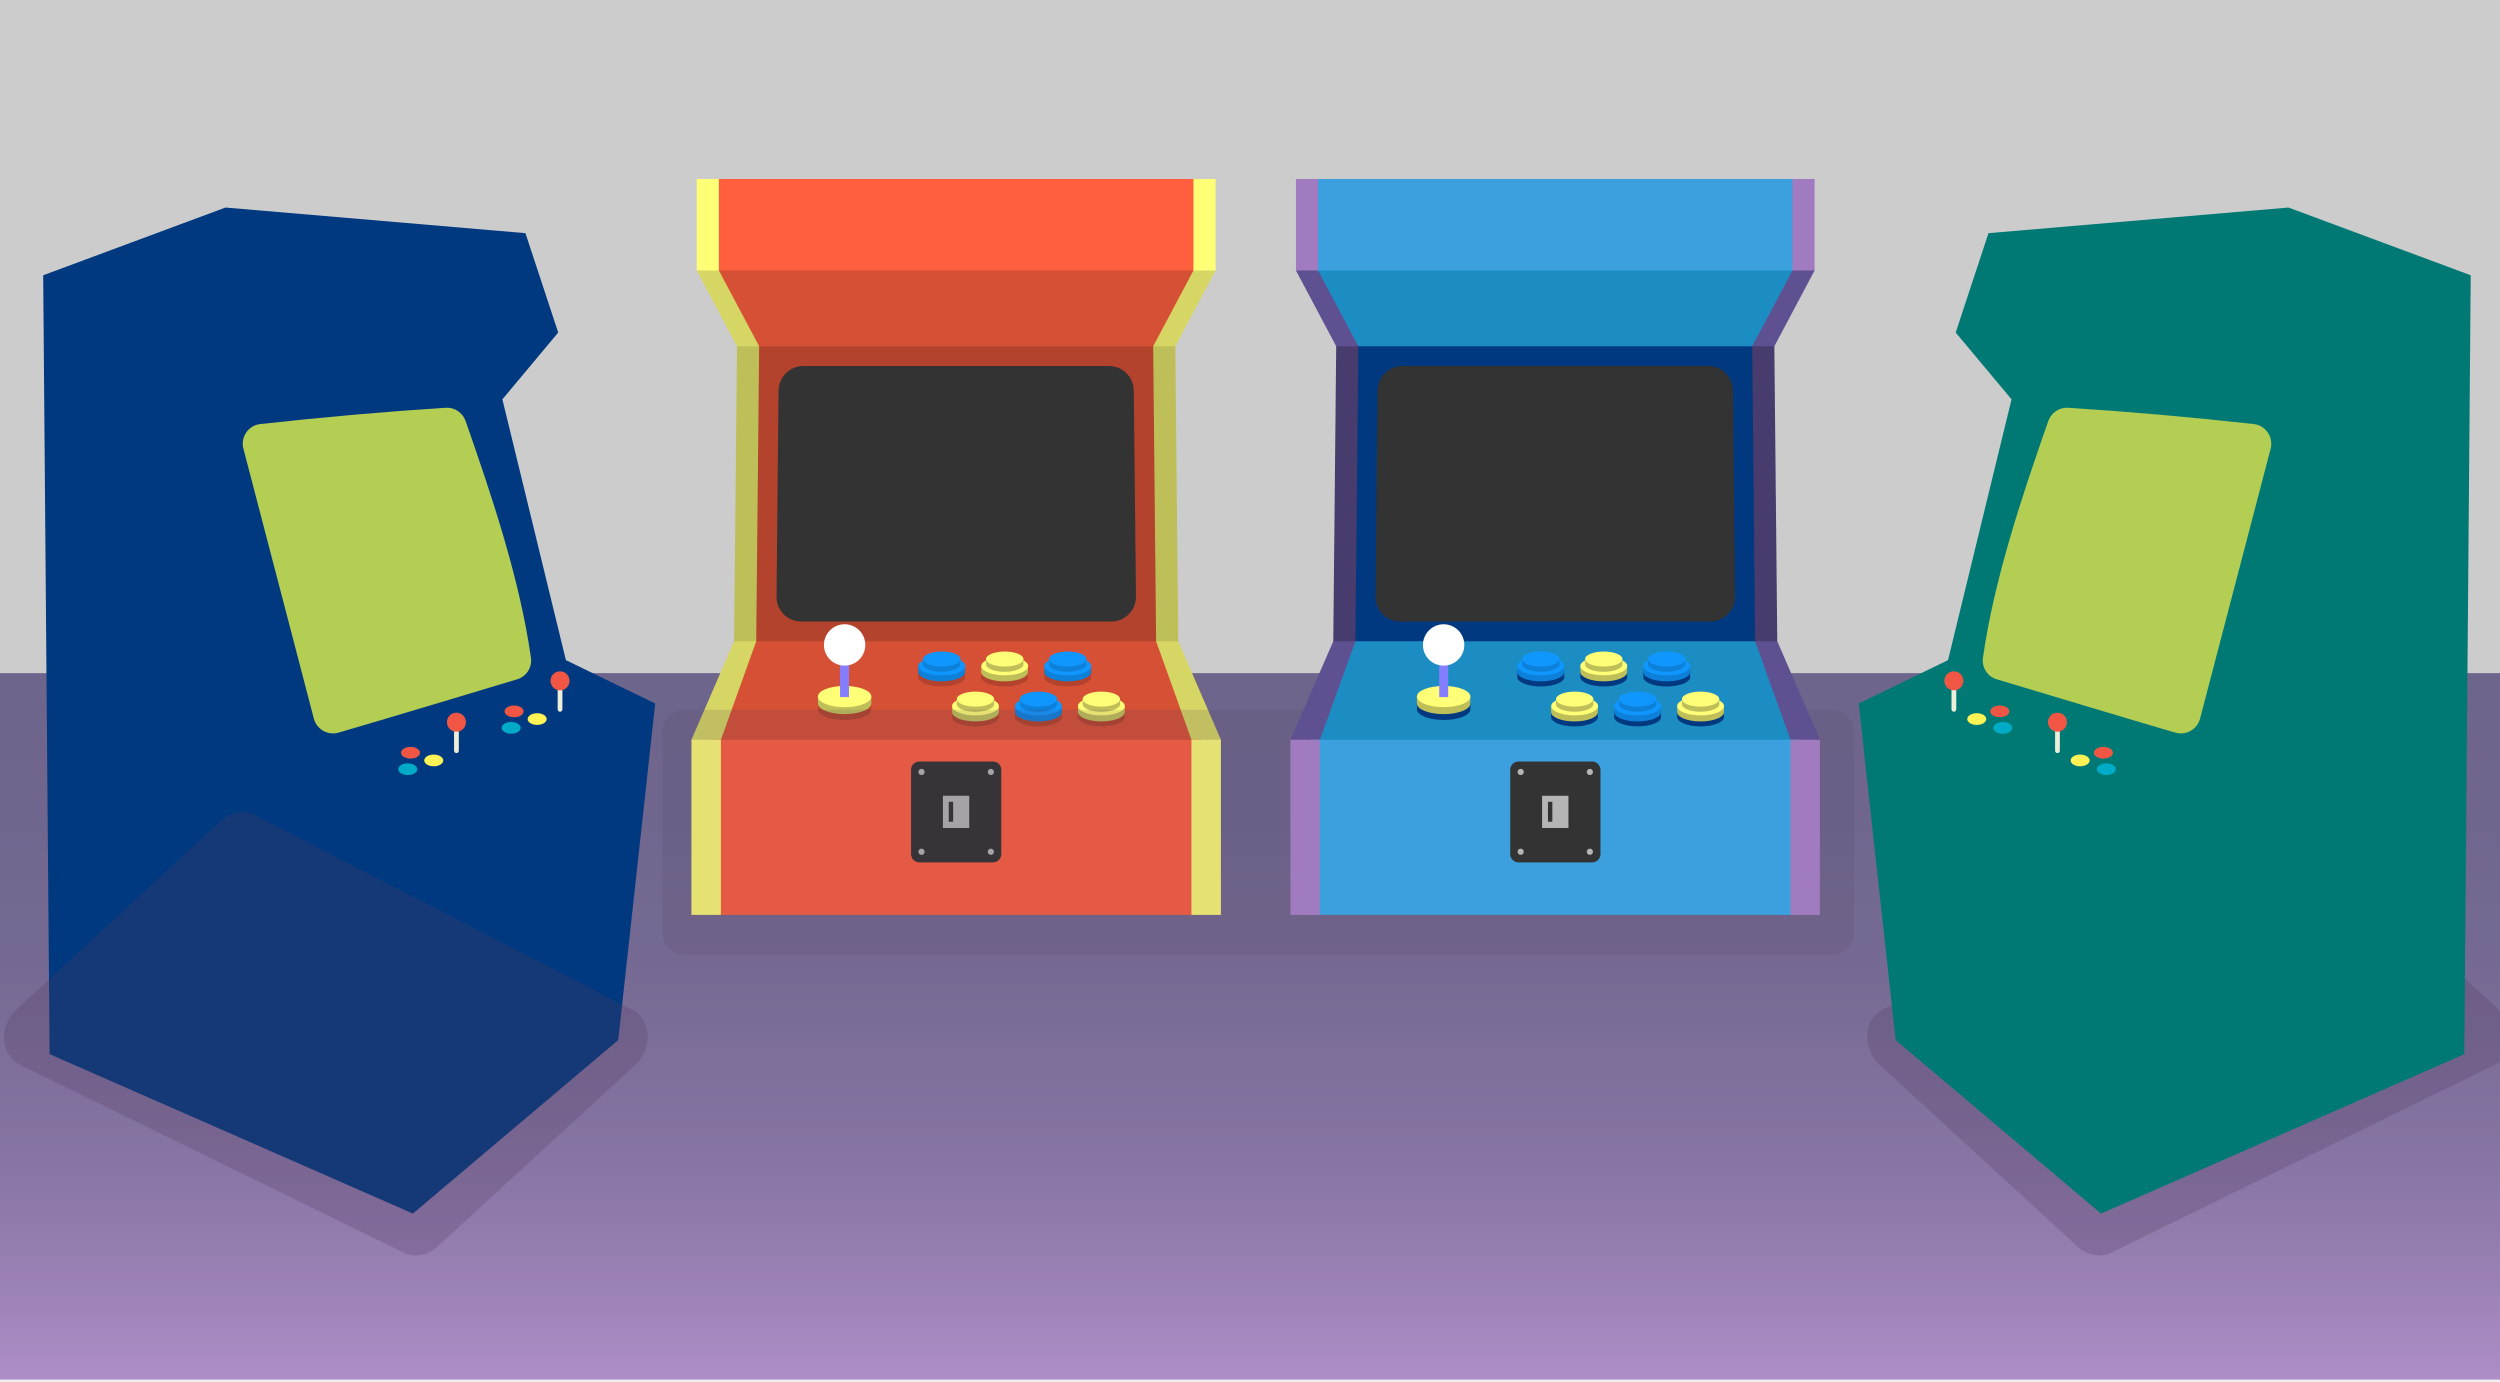
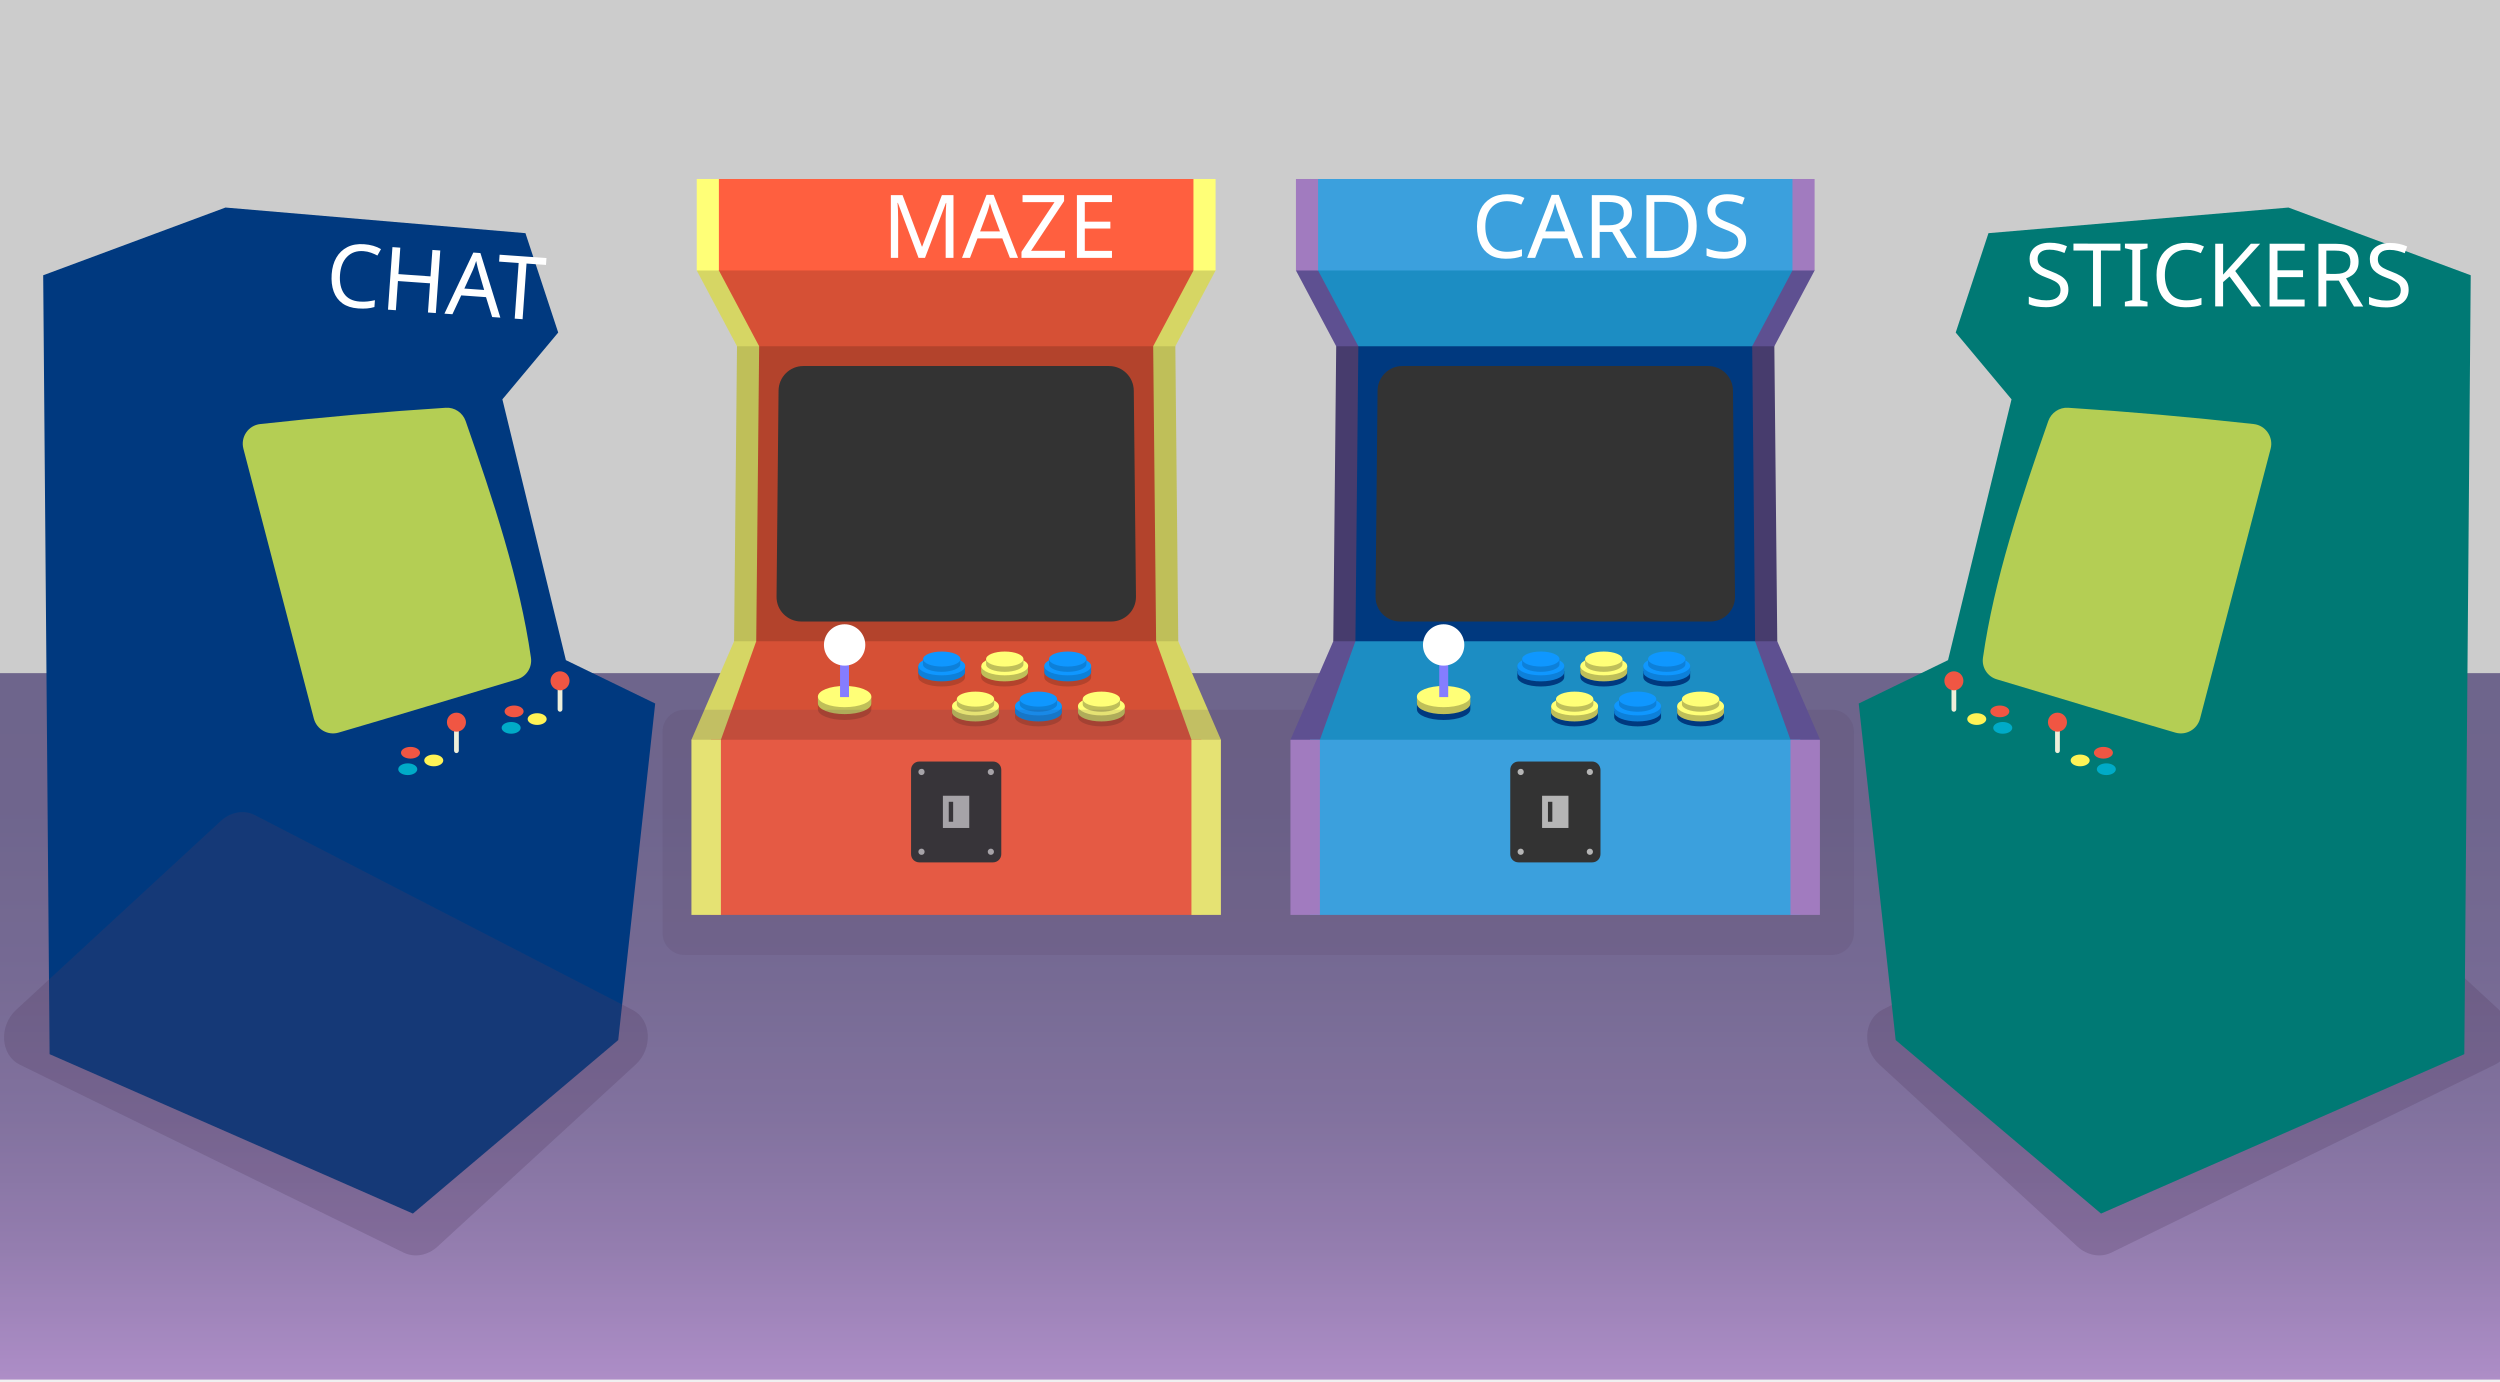
<svg xmlns="http://www.w3.org/2000/svg" version="1.1" id="ArcadeBG" x="0px" y="0px" viewBox="0 0 1366 754.8" style="enable-background:new 0 0 1366 754.8;" xml:space="preserve">
  <style type="text/css">
	.st0{opacity:0.84;fill:url(#Floor_1_);}
	.st1{fill:#CCCCCC;}
	.st2{fill:#FF5F3F;}
	.st3{fill:#D65035;}
	.st4{fill:#B3432C;}
	.st5{fill:#D6D664;}
	.st6{fill:#BFBF59;}
	.st7{fill:#FFFF77;}
	.st8{fill:#333333;}
	.st9{fill:#857DFF;}
	.st10{fill:#FFFFFF;}
	.st11{fill:#0D80D9;}
	.st12{fill:#0F97FF;}
	.st13{fill:#B5B5B5;}
	.st14{opacity:0.15;fill:#503B60;}
	.st15{fill:#3BA0DD;}
	.st16{fill:#1C8DC3;}
	.st17{fill:#00397F;}
	.st18{fill:#5E5091;}
	.st19{fill:#473C6D;}
	.st20{fill:#A17BBF;}
	.st21{opacity:0.26;fill:#503B60;}
	.st22{fill:#007974;}
	.st23{fill:#B4CE54;}
	.st24{fill:#FFF356;}
	.st25{fill:#00ABC7;}
	.st26{fill:#EEEFDA;}
	.st27{fill:#F05643;}
+ 	.st28{font-family:'FORQUE';}
+ 	.st29{font-size:48px;}
</style>
  <linearGradient id="Floor_1_" gradientUnits="userSpaceOnUse" x1="683.5" y1="753.78" x2="683.5" y2="286.78">
    <stop offset="0" style="stop-color:#A17BBF" />
    <stop offset="2.105129e-02" style="stop-color:#9C78BB" />
    <stop offset="0.156" style="stop-color:#8267A2" />
    <stop offset="0.305" style="stop-color:#6D5A8F" />
    <stop offset="0.472" style="stop-color:#5F5182" />
    <stop offset="0.673" style="stop-color:#564B7A" />
    <stop offset="1" style="stop-color:#544A77" />
  </linearGradient>
  <rect id="Floor" y="286.8" class="st0" width="1367" height="467" />
  <rect id="Wall" y="-0.2" class="st1" width="1367" height="368" />
  <g id="CAHGame">
    <g>
      <rect x="388.5" y="97.8" class="st2" width="267.9" height="61" />
      <polygon class="st3" points="655.5,147.8 389.4,147.8 412,200 632.9,200   " />
      <polygon class="st4" points="637.7,360.1 407.2,360.1 408.8,189.2 636.1,189.2   " />
      <polygon class="st3" points="407.8,350.4 637.1,350.4 656.4,415.5 388.5,415.5   " />
      <polygon class="st5" points="407.2,342.8 401.1,350.4 377.8,404.2 384.3,411.6 393.9,404.2 413.2,350.4   " />
      <polygon class="st6" points="404.1,182.7 402.7,189.2 401.1,350.4 413.2,350.4 414.8,189.2   " />
      <polygon class="st5" points="643.8,350.4 637.7,343.5 631.7,350.4 651,404.2 659.1,412 667.1,404.2   " />
      <polygon class="st6" points="642.2,189.2 640.4,182.7 630.1,189.2 631.7,350.4 643.8,350.4   " />
      <polygon class="st5" points="659.2,140.6 652.1,147.8 630.1,189.2 642.2,189.2 664.2,147.8   " />
      <rect x="652.1" y="97.8" class="st7" width="12.1" height="50" />
      <polygon class="st5" points="392.8,147.8 385,143.7 380.7,147.8 402.7,189.2 414.8,189.2   " />
      <rect x="380.7" y="97.8" class="st7" width="12.1" height="50" />
      <rect x="388.5" y="404.2" class="st2" width="267.9" height="95.7" />
      <path id="CAHScreen_6_" class="st8" d="M619.5,213.4c-0.1-7.4-6.1-13.4-13.5-13.4H438.9c-7.4,0-13.4,6-13.5,13.4L424.3,326    c-0.1,7.5,6,13.6,13.5,13.6h169.4c7.5,0,13.6-6.1,13.5-13.6L619.5,213.4z" />
      <path class="st4" d="M476.1,387.6c0,3.2-6.5,5.8-14.6,5.8c-8.1,0-14.6-2.6-14.6-5.8v-3.8h29.2V387.6z" />
      <path class="st6" d="M476.1,384.4c0,3.2-6.5,5.8-14.6,5.8c-8.1,0-14.6-2.6-14.6-5.8v-3.8h29.2V384.4z" />
      <ellipse class="st7" cx="461.5" cy="380.6" rx="14.6" ry="5.8" />
      <rect x="459" y="357.7" class="st9" width="4.9" height="23.2" />
      <circle class="st10" cx="461.5" cy="352.4" r="11.3" />
      <path class="st4" d="M527.3,370c0,2.8-5.7,5.1-12.8,5.1c-7.1,0-12.8-2.3-12.8-5.1v-3.3h25.6V370z" />
      <path class="st11" d="M527.3,367.2c0,2.8-5.7,5.1-12.8,5.1c-7.1,0-12.8-2.3-12.8-5.1v-3.3h25.6V367.2z" />
      <ellipse class="st12" cx="514.6" cy="363.9" rx="12.8" ry="5.1" />
      <path class="st11" d="M524.7,363c0,2.2-4.6,4.1-10.2,4.1c-5.6,0-10.2-1.8-10.2-4.1v-2.8h20.4V363z" />
      <ellipse class="st12" cx="514.6" cy="360.1" rx="10.2" ry="4.1" />
      <path class="st4" d="M561.7,370c0,2.8-5.7,5.1-12.8,5.1c-7.1,0-12.8-2.3-12.8-5.1v-3.3h25.6V370z" />
      <path class="st6" d="M561.7,367.2c0,2.8-5.7,5.1-12.8,5.1c-7.1,0-12.8-2.3-12.8-5.1v-3.3h25.6V367.2z" />
      <ellipse class="st7" cx="549" cy="363.9" rx="12.8" ry="5.1" />
      <path class="st6" d="M559.2,363c0,2.2-4.6,4.1-10.2,4.1c-5.6,0-10.2-1.8-10.2-4.1v-2.8h20.4V363z" />
      <ellipse class="st7" cx="549" cy="360.1" rx="10.2" ry="4.1" />
      <path class="st4" d="M596.2,370c0,2.8-5.7,5.1-12.8,5.1c-7.1,0-12.8-2.3-12.8-5.1v-3.3h25.6V370z" />
      <path class="st11" d="M596.2,367.2c0,2.8-5.7,5.1-12.8,5.1c-7.1,0-12.8-2.3-12.8-5.1v-3.3h25.6V367.2z" />
      <ellipse class="st12" cx="583.4" cy="363.9" rx="12.8" ry="5.1" />
      <path class="st11" d="M593.6,363c0,2.2-4.6,4.1-10.2,4.1s-10.2-1.8-10.2-4.1v-2.8h20.4V363z" />
      <ellipse class="st12" cx="583.4" cy="360.1" rx="10.2" ry="4.1" />
      <path class="st4" d="M545.8,391.8c0,2.8-5.7,5.1-12.8,5.1c-7.1,0-12.8-2.3-12.8-5.1v-3.3h25.6V391.8z" />
      <path class="st6" d="M545.8,389.1c0,2.8-5.7,5.1-12.8,5.1c-7.1,0-12.8-2.3-12.8-5.1v-3.3h25.6V389.1z" />
      <ellipse class="st7" cx="533" cy="385.8" rx="12.8" ry="5.1" />
      <path class="st6" d="M543.2,384.8c0,2.2-4.6,4.1-10.2,4.1c-5.6,0-10.2-1.8-10.2-4.1V382h20.4V384.8z" />
      <ellipse class="st7" cx="533" cy="382" rx="10.2" ry="4.1" />
      <path class="st4" d="M580.2,391.8c0,2.8-5.7,5.1-12.8,5.1c-7.1,0-12.8-2.3-12.8-5.1v-3.3h25.6V391.8z" />
      <path class="st11" d="M580.2,389.1c0,2.8-5.7,5.1-12.8,5.1c-7.1,0-12.8-2.3-12.8-5.1v-3.3h25.6V389.1z" />
      <ellipse class="st12" cx="567.4" cy="385.8" rx="12.8" ry="5.1" />
      <path class="st11" d="M577.6,384.8c0,2.2-4.6,4.1-10.2,4.1c-5.6,0-10.2-1.8-10.2-4.1V382h20.4V384.8z" />
      <ellipse class="st12" cx="567.4" cy="382" rx="10.2" ry="4.1" />
      <path class="st4" d="M614.6,391.8c0,2.8-5.7,5.1-12.8,5.1s-12.8-2.3-12.8-5.1v-3.3h25.6V391.8z" />
      <path class="st6" d="M614.6,389.1c0,2.8-5.7,5.1-12.8,5.1s-12.8-2.3-12.8-5.1v-3.3h25.6V389.1z" />
      <ellipse class="st7" cx="601.8" cy="385.8" rx="12.8" ry="5.1" />
      <path class="st6" d="M612,384.8c0,2.2-4.6,4.1-10.2,4.1c-5.6,0-10.2-1.8-10.2-4.1V382H612V384.8z" />
      <ellipse class="st7" cx="601.8" cy="382" rx="10.2" ry="4.1" />
      <rect x="651" y="404.2" class="st7" width="16.1" height="95.7" />
      <rect x="377.8" y="404.2" class="st7" width="16.1" height="95.7" />
      <path class="st8" d="M542.6,416.1h-40.3c-2.5,0-4.5,2-4.5,4.5v46.1c0,2.5,2,4.5,4.5,4.5h40.3c2.5,0,4.5-2,4.5-4.5v-46.1    C547.1,418.1,545.1,416.1,542.6,416.1z" />
      <path class="st13" d="M505.2,421.8c0,1-0.8,1.7-1.7,1.7c-1,0-1.7-0.8-1.7-1.7c0-1,0.8-1.7,1.7-1.7    C504.5,420,505.2,420.8,505.2,421.8z" />
      <circle class="st13" cx="541.4" cy="421.8" r="1.7" />
      <path class="st13" d="M505.2,465.4c0-1-0.8-1.7-1.7-1.7c-1,0-1.7,0.8-1.7,1.7c0,1,0.8,1.7,1.7,1.7    C504.5,467.1,505.2,466.4,505.2,465.4z" />
      <circle class="st13" cx="541.4" cy="465.4" r="1.7" />
      <rect x="515.2" y="434.8" class="st13" width="14.4" height="17.6" />
      <rect x="518.4" y="438.1" class="st8" width="2.4" height="10.9" />
      <path id="Shadow_10_" class="st14" d="M1001,521.8H374c-6.6,0-12-5.4-12-12v-110c0-6.6,5.4-12,12-12h627c6.6,0,12,5.4,12,12v110    C1013,516.4,1007.6,521.8,1001,521.8z" />
    </g>
  </g>
  <g id="MemoryGame">
    <g>
      <rect x="715.8" y="97.8" class="st15" width="267.9" height="61" />
      <polygon class="st16" points="982.8,147.8 716.8,147.8 739.3,200 960.3,200   " />
      <polygon class="st17" points="965.1,360.1 734.5,360.1 736.2,189.2 963.4,189.2   " />
      <polygon class="st16" points="735.2,350.4 964.4,350.4 983.7,415.5 715.8,415.5   " />
      <polygon class="st18" points="734.5,342.8 728.5,350.4 705.1,404.2 711.7,411.6 721.2,404.2 740.6,350.4   " />
      <polygon class="st19" points="731.5,182.7 730.1,189.2 728.5,350.4 740.6,350.4 742.2,189.2   " />
      <polygon class="st18" points="971.1,350.4 965.1,343.5 959,350.4 978.3,404.2 986.4,412 994.5,404.2   " />
      <polygon class="st19" points="969.5,189.2 967.7,182.7 957.4,189.2 959,350.4 971.1,350.4   " />
      <polygon class="st18" points="986.5,140.6 979.4,147.8 957.4,189.2 969.5,189.2 991.5,147.8   " />
      <rect x="979.4" y="97.8" class="st20" width="12.1" height="50" />
      <polygon class="st18" points="720.2,147.8 712.3,143.7 708.1,147.8 730.1,189.2 742.2,189.2   " />
      <rect x="708.1" y="97.8" class="st20" width="12.1" height="50" />
      <rect x="715.8" y="404.2" class="st15" width="267.9" height="95.7" />
      <path id="MemoryScreen_6_" class="st8" d="M946.9,213.4c-0.1-7.4-6.1-13.4-13.5-13.4H766.2c-7.4,0-13.4,6-13.5,13.4L751.6,326    c-0.1,7.5,6,13.6,13.5,13.6h169.4c7.5,0,13.6-6.1,13.5-13.6L946.9,213.4z" />
      <path class="st17" d="M803.4,387.6c0,3.2-6.5,5.8-14.6,5.8s-14.6-2.6-14.6-5.8v-3.8h29.2V387.6z" />
      <path class="st6" d="M803.4,384.4c0,3.2-6.5,5.8-14.6,5.8s-14.6-2.6-14.6-5.8v-3.8h29.2V384.4z" />
      <ellipse class="st7" cx="788.8" cy="380.6" rx="14.6" ry="5.8" />
      <rect x="786.4" y="357.7" class="st9" width="4.9" height="23.2" />
      <circle class="st10" cx="788.8" cy="352.4" r="11.3" />
      <path class="st17" d="M854.7,370c0,2.8-5.7,5.1-12.8,5.1c-7.1,0-12.8-2.3-12.8-5.1v-3.3h25.6V370z" />
      <path class="st11" d="M854.7,367.2c0,2.8-5.7,5.1-12.8,5.1c-7.1,0-12.8-2.3-12.8-5.1v-3.3h25.6V367.2z" />
      <ellipse class="st12" cx="841.9" cy="363.9" rx="12.8" ry="5.1" />
      <path class="st11" d="M852.1,363c0,2.2-4.6,4.1-10.2,4.1c-5.6,0-10.2-1.8-10.2-4.1v-2.8h20.4V363z" />
      <ellipse class="st12" cx="841.9" cy="360.1" rx="10.2" ry="4.1" />
      <path class="st17" d="M889.1,370c0,2.8-5.7,5.1-12.8,5.1c-7.1,0-12.8-2.3-12.8-5.1v-3.3h25.6V370z" />
      <path class="st6" d="M889.1,367.2c0,2.8-5.7,5.1-12.8,5.1c-7.1,0-12.8-2.3-12.8-5.1v-3.3h25.6V367.2z" />
      <ellipse class="st7" cx="876.3" cy="363.9" rx="12.8" ry="5.1" />
      <path class="st6" d="M886.5,363c0,2.2-4.6,4.1-10.2,4.1c-5.6,0-10.2-1.8-10.2-4.1v-2.8h20.4V363z" />
      <ellipse class="st7" cx="876.3" cy="360.1" rx="10.2" ry="4.1" />
      <path class="st17" d="M923.5,370c0,2.8-5.7,5.1-12.8,5.1s-12.8-2.3-12.8-5.1v-3.3h25.6V370z" />
      <path class="st11" d="M923.5,367.2c0,2.8-5.7,5.1-12.8,5.1s-12.8-2.3-12.8-5.1v-3.3h25.6V367.2z" />
      <ellipse class="st12" cx="910.7" cy="363.9" rx="12.8" ry="5.1" />
      <path class="st11" d="M920.9,363c0,2.2-4.6,4.1-10.2,4.1s-10.2-1.8-10.2-4.1v-2.8h20.4V363z" />
      <ellipse class="st12" cx="910.7" cy="360.1" rx="10.2" ry="4.1" />
      <path class="st17" d="M873.1,391.8c0,2.8-5.7,5.1-12.8,5.1c-7.1,0-12.8-2.3-12.8-5.1v-3.3h25.6V391.8z" />
      <path class="st6" d="M873.1,389.1c0,2.8-5.7,5.1-12.8,5.1c-7.1,0-12.8-2.3-12.8-5.1v-3.3h25.6V389.1z" />
      <ellipse class="st7" cx="860.4" cy="385.8" rx="12.8" ry="5.1" />
      <path class="st6" d="M870.6,384.8c0,2.2-4.6,4.1-10.2,4.1c-5.6,0-10.2-1.8-10.2-4.1V382h20.4V384.8z" />
      <ellipse class="st7" cx="860.4" cy="382" rx="10.2" ry="4.1" />
      <path class="st17" d="M907.6,391.8c0,2.8-5.7,5.1-12.8,5.1c-7.1,0-12.8-2.3-12.8-5.1v-3.3h25.6V391.8z" />
      <path class="st11" d="M907.6,389.1c0,2.8-5.7,5.1-12.8,5.1c-7.1,0-12.8-2.3-12.8-5.1v-3.3h25.6V389.1z" />
      <ellipse class="st12" cx="894.8" cy="385.8" rx="12.8" ry="5.1" />
      <path class="st11" d="M905,384.8c0,2.2-4.6,4.1-10.2,4.1c-5.6,0-10.2-1.8-10.2-4.1V382H905V384.8z" />
      <ellipse class="st12" cx="894.8" cy="382" rx="10.2" ry="4.1" />
      <path class="st17" d="M942,391.8c0,2.8-5.7,5.1-12.8,5.1c-7.1,0-12.8-2.3-12.8-5.1v-3.3H942V391.8z" />
      <path class="st6" d="M942,389.1c0,2.8-5.7,5.1-12.8,5.1c-7.1,0-12.8-2.3-12.8-5.1v-3.3H942V389.1z" />
      <ellipse class="st7" cx="929.2" cy="385.8" rx="12.8" ry="5.1" />
      <path class="st6" d="M939.4,384.8c0,2.2-4.6,4.1-10.2,4.1c-5.6,0-10.2-1.8-10.2-4.1V382h20.4V384.8z" />
      <ellipse class="st7" cx="929.2" cy="382" rx="10.2" ry="4.1" />
      <rect x="978.3" y="404.2" class="st20" width="16.1" height="95.7" />
      <rect x="705.1" y="404.2" class="st20" width="16.1" height="95.7" />
      <path class="st8" d="M870,416.1h-40.3c-2.5,0-4.5,2-4.5,4.5v46.1c0,2.5,2,4.5,4.5,4.5H870c2.5,0,4.5-2,4.5-4.5v-46.1    C874.4,418.1,872.4,416.1,870,416.1z" />
      <path class="st13" d="M832.6,421.8c0,1-0.8,1.7-1.7,1.7c-1,0-1.7-0.8-1.7-1.7c0-1,0.8-1.7,1.7-1.7    C831.8,420,832.6,420.8,832.6,421.8z" />
      <circle class="st13" cx="868.7" cy="421.8" r="1.7" />
      <path class="st13" d="M832.6,465.4c0-1-0.8-1.7-1.7-1.7c-1,0-1.7,0.8-1.7,1.7c0,1,0.8,1.7,1.7,1.7    C831.8,467.1,832.6,466.4,832.6,465.4z" />
      <circle class="st13" cx="868.7" cy="465.4" r="1.7" />
      <rect x="842.6" y="434.8" class="st13" width="14.4" height="17.6" />
      <rect x="845.8" y="438.1" class="st8" width="2.4" height="10.9" />
    </g>
  </g>
  <g id="StickersGame">
    <g>
      <path id="Shadow_9_" class="st21" d="M1026.9,581.7l108.2,99.4c5.3,4.9,12.6,6.2,18.4,3.4l209.8-102.8c10.7-5.2,11.7-21.2,2-30.1    l-111.7-103.1c-5.4-5-12.8-6.3-18.7-3.2l-206.3,106.4C1018.2,557.1,1017.3,572.9,1026.9,581.7z" />
      <polygon class="st22" points="1068.6,181.7 1099.1,218.2 1064.4,360.7 1015.6,384.4 1035.8,568.3 1148,663.1 1346.5,576     1350,150.4 1250.4,113.4 1086.5,127.4   " />
      <path id="StickersScreen_6_" class="st23" d="M1231.4,231.7c-34.5-3.8-68.3-6.8-101.4-8.9c-4.8-0.3-9.2,2.7-10.8,7.2    c-15.1,43.2-29.6,86.8-35.7,129.3c-0.8,5.3,2.4,10.4,7.6,11.9c34.1,10.2,67,20.2,97.5,29.1c5.8,1.7,11.9-1.7,13.5-7.6l38.6-147.6    C1242.3,238.8,1237.9,232.4,1231.4,231.7z" />
      <ellipse class="st24" cx="1080.1" cy="392.9" rx="5.2" ry="3.2" />
      <ellipse class="st25" cx="1094.3" cy="397.7" rx="5.2" ry="3.2" />
      <g>
        <path class="st26" d="M1067.6,388.9L1067.6,388.9c-0.7,0-1.3-0.6-1.3-1.3v-17.8h2.6v17.8C1068.9,388.3,1068.3,388.9,1067.6,388.9     z" />
        <circle class="st27" cx="1067.6" cy="372" r="5.2" />
      </g>
      <ellipse class="st24" cx="1136.6" cy="415.5" rx="5.2" ry="3.2" />
      <ellipse class="st27" cx="1092.7" cy="388.7" rx="5.2" ry="3.2" />
      <ellipse class="st27" cx="1149.3" cy="411.3" rx="5.2" ry="3.2" />
      <ellipse class="st25" cx="1150.9" cy="420.3" rx="5.2" ry="3.2" />
      <g>
        <path class="st26" d="M1124.2,411.5L1124.2,411.5c-0.7,0-1.3-0.6-1.3-1.3v-17.8h2.6v17.8C1125.5,411,1124.9,411.5,1124.2,411.5z" />
        <circle class="st27" cx="1124.2" cy="394.6" r="5.2" />
      </g>
    </g>
  </g>
  <g id="ChatGame">
    <g>
      <polygon class="st17" points="305,181.7 274.5,218.2 309.2,360.7 358,384.4 337.8,568.3 225.6,663.1 27.1,576 23.6,150.4     123.2,113.4 287.1,127.4   " />
      <path id="ChatScreen_6_" class="st23" d="M142.2,231.7c34.5-3.8,68.3-6.8,101.4-8.9c4.8-0.3,9.2,2.7,10.8,7.2    c15.1,43.2,29.6,86.8,35.7,129.3c0.8,5.3-2.4,10.4-7.6,11.9c-34.1,10.2-67,20.2-97.5,29.1c-5.8,1.7-11.9-1.7-13.5-7.6L133,245.2    C131.3,238.8,135.7,232.4,142.2,231.7z" />
      <ellipse class="st24" cx="293.5" cy="392.9" rx="5.2" ry="3.2" />
      <ellipse class="st25" cx="279.3" cy="397.7" rx="5.2" ry="3.2" />
      <g>
        <path class="st26" d="M306,388.9L306,388.9c0.7,0,1.3-0.6,1.3-1.3v-17.8h-2.6v17.8C304.7,388.3,305.3,388.9,306,388.9z" />
        <circle class="st27" cx="306" cy="372" r="5.2" />
      </g>
      <ellipse class="st24" cx="237" cy="415.5" rx="5.2" ry="3.2" />
      <ellipse class="st27" cx="280.9" cy="388.7" rx="5.2" ry="3.2" />
      <ellipse class="st27" cx="224.3" cy="411.3" rx="5.2" ry="3.2" />
      <ellipse class="st25" cx="222.8" cy="420.3" rx="5.2" ry="3.2" />
      <g>
        <path class="st26" d="M249.4,411.5L249.4,411.5c0.7,0,1.3-0.6,1.3-1.3v-17.8h-2.6v17.8C248.2,411,248.7,411.5,249.4,411.5z" />
        <circle class="st27" cx="249.4" cy="394.6" r="5.2" />
      </g>
      <path id="Shadow_8_" class="st21" d="M347.3,581.7l-108.2,99.4c-5.3,4.9-12.6,6.2-18.4,3.4L10.9,581.8c-10.7-5.2-11.7-21.2-2-30.1    l111.7-103.1c5.4-5,12.8-6.3,18.7-3.2l206.3,106.4C356,557.1,356.9,572.9,347.3,581.7z" />
    </g>
  </g>
+   <text transform="matrix(0.9975 7.069334e-02 -7.069334e-02 0.9975 177.0955 166.7276)" class="st10 st28 st29">CHAT</text>
+   <text transform="matrix(1 6.398198e-04 -6.398198e-04 1 1106.076 167.3643)" class="st10 st28 st29">STICKERS</text>
+   <text transform="matrix(1 0 0 1 482.103 140.8844)" class="st10 st28 st29">MAZE</text>
+   <text transform="matrix(1 0 0 1 804.103 140.8844)" class="st10 st28 st29">CARDS</text>
</svg>
